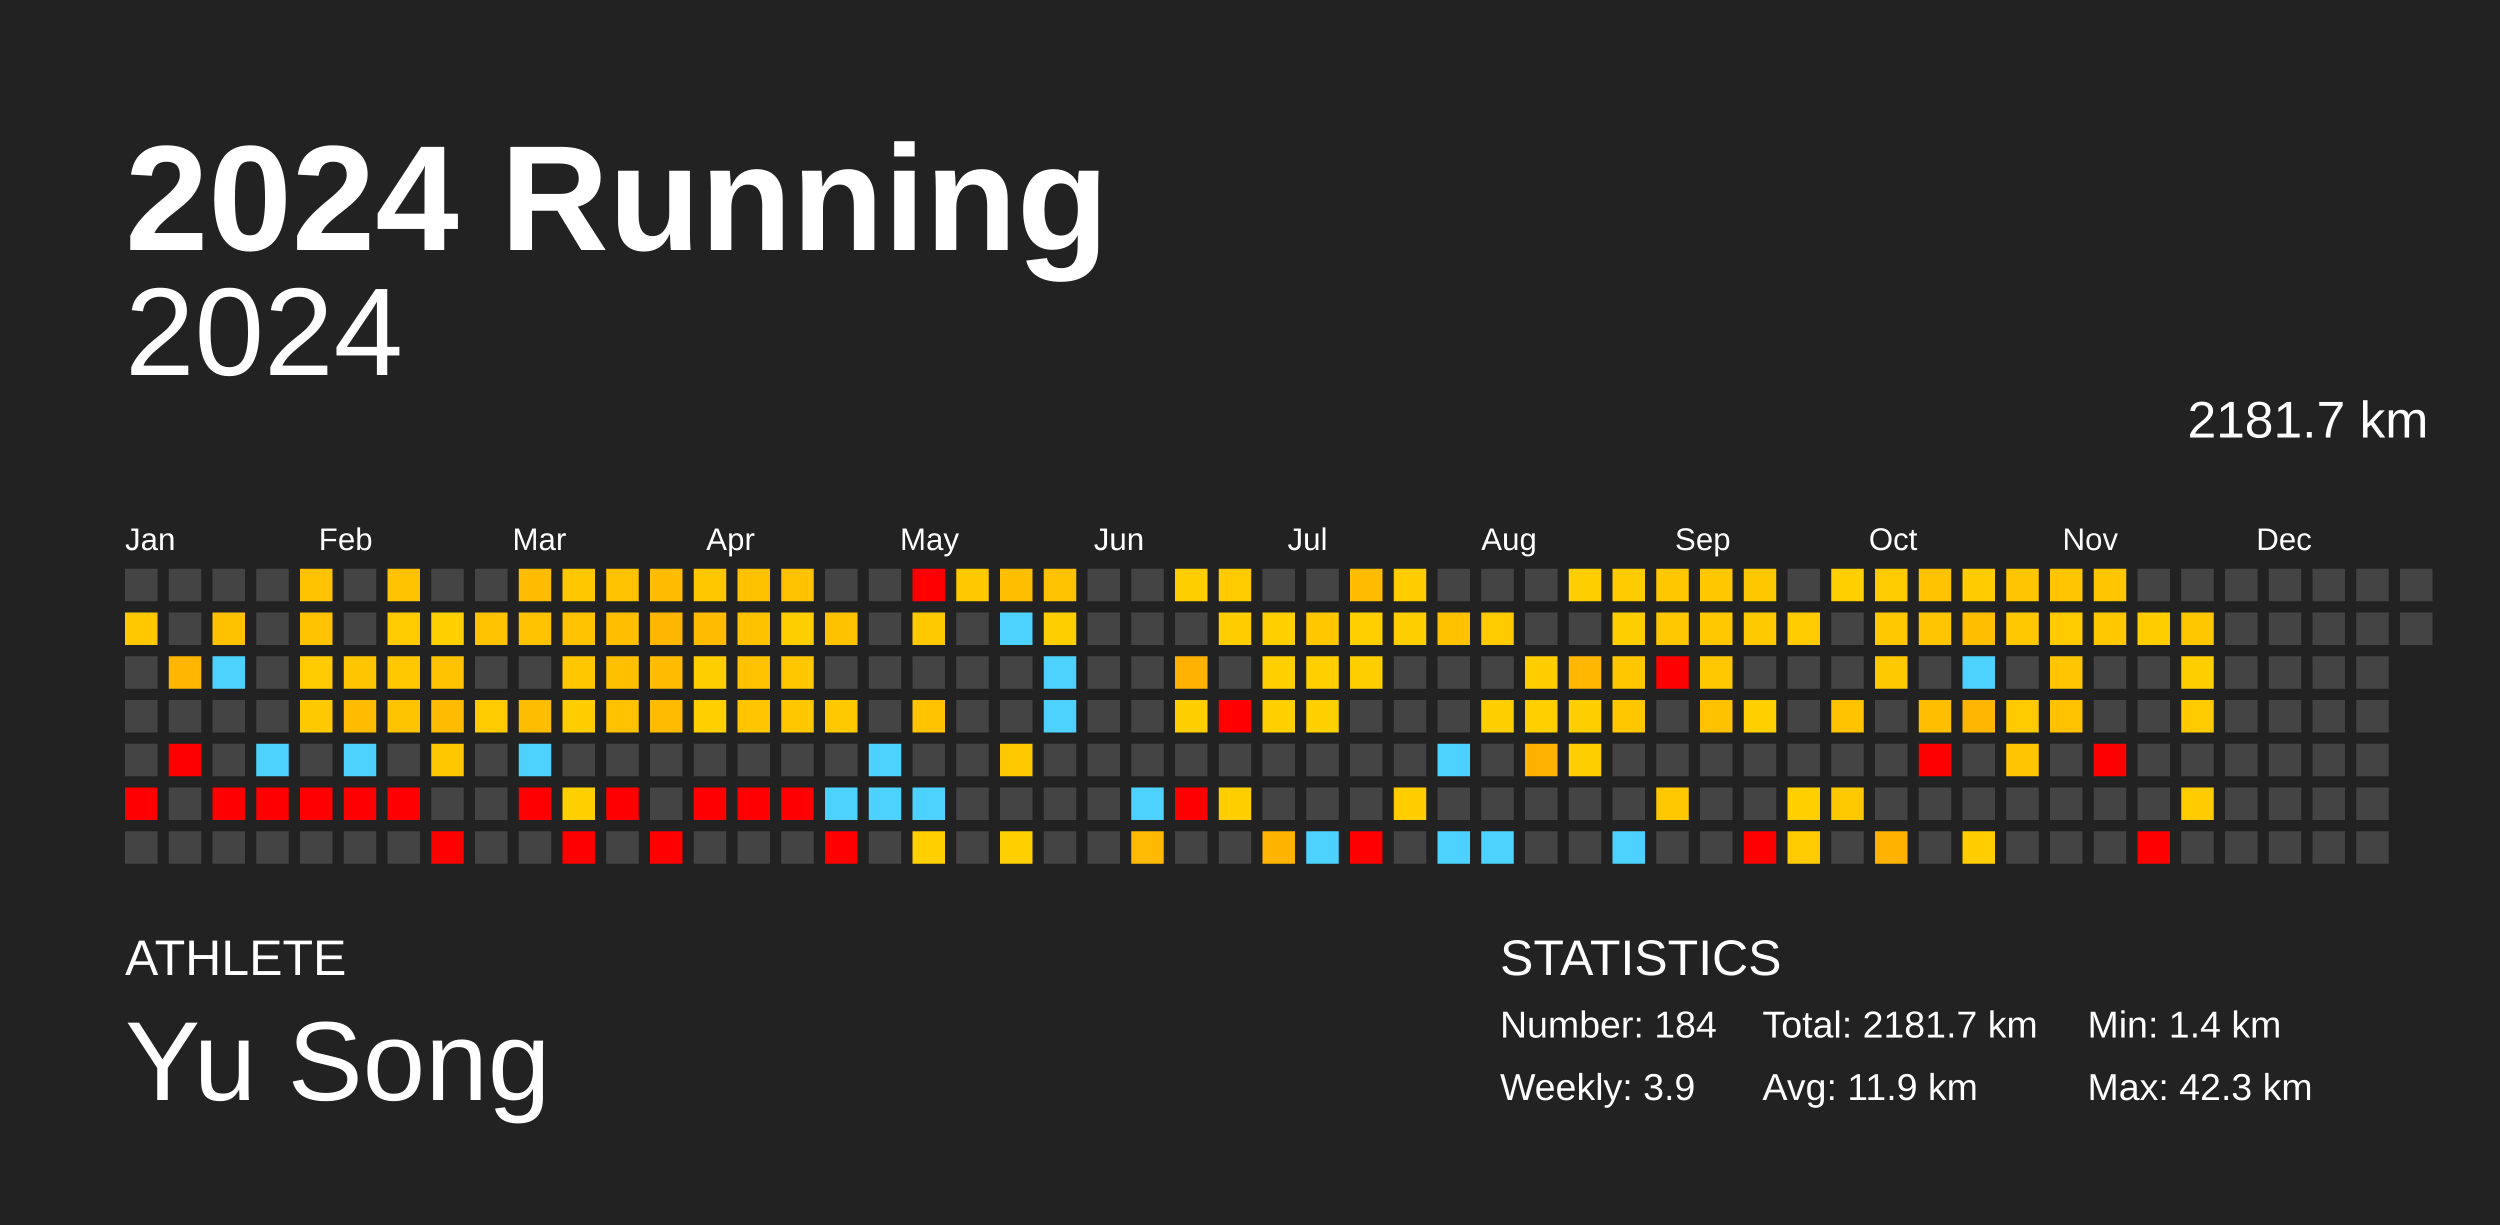
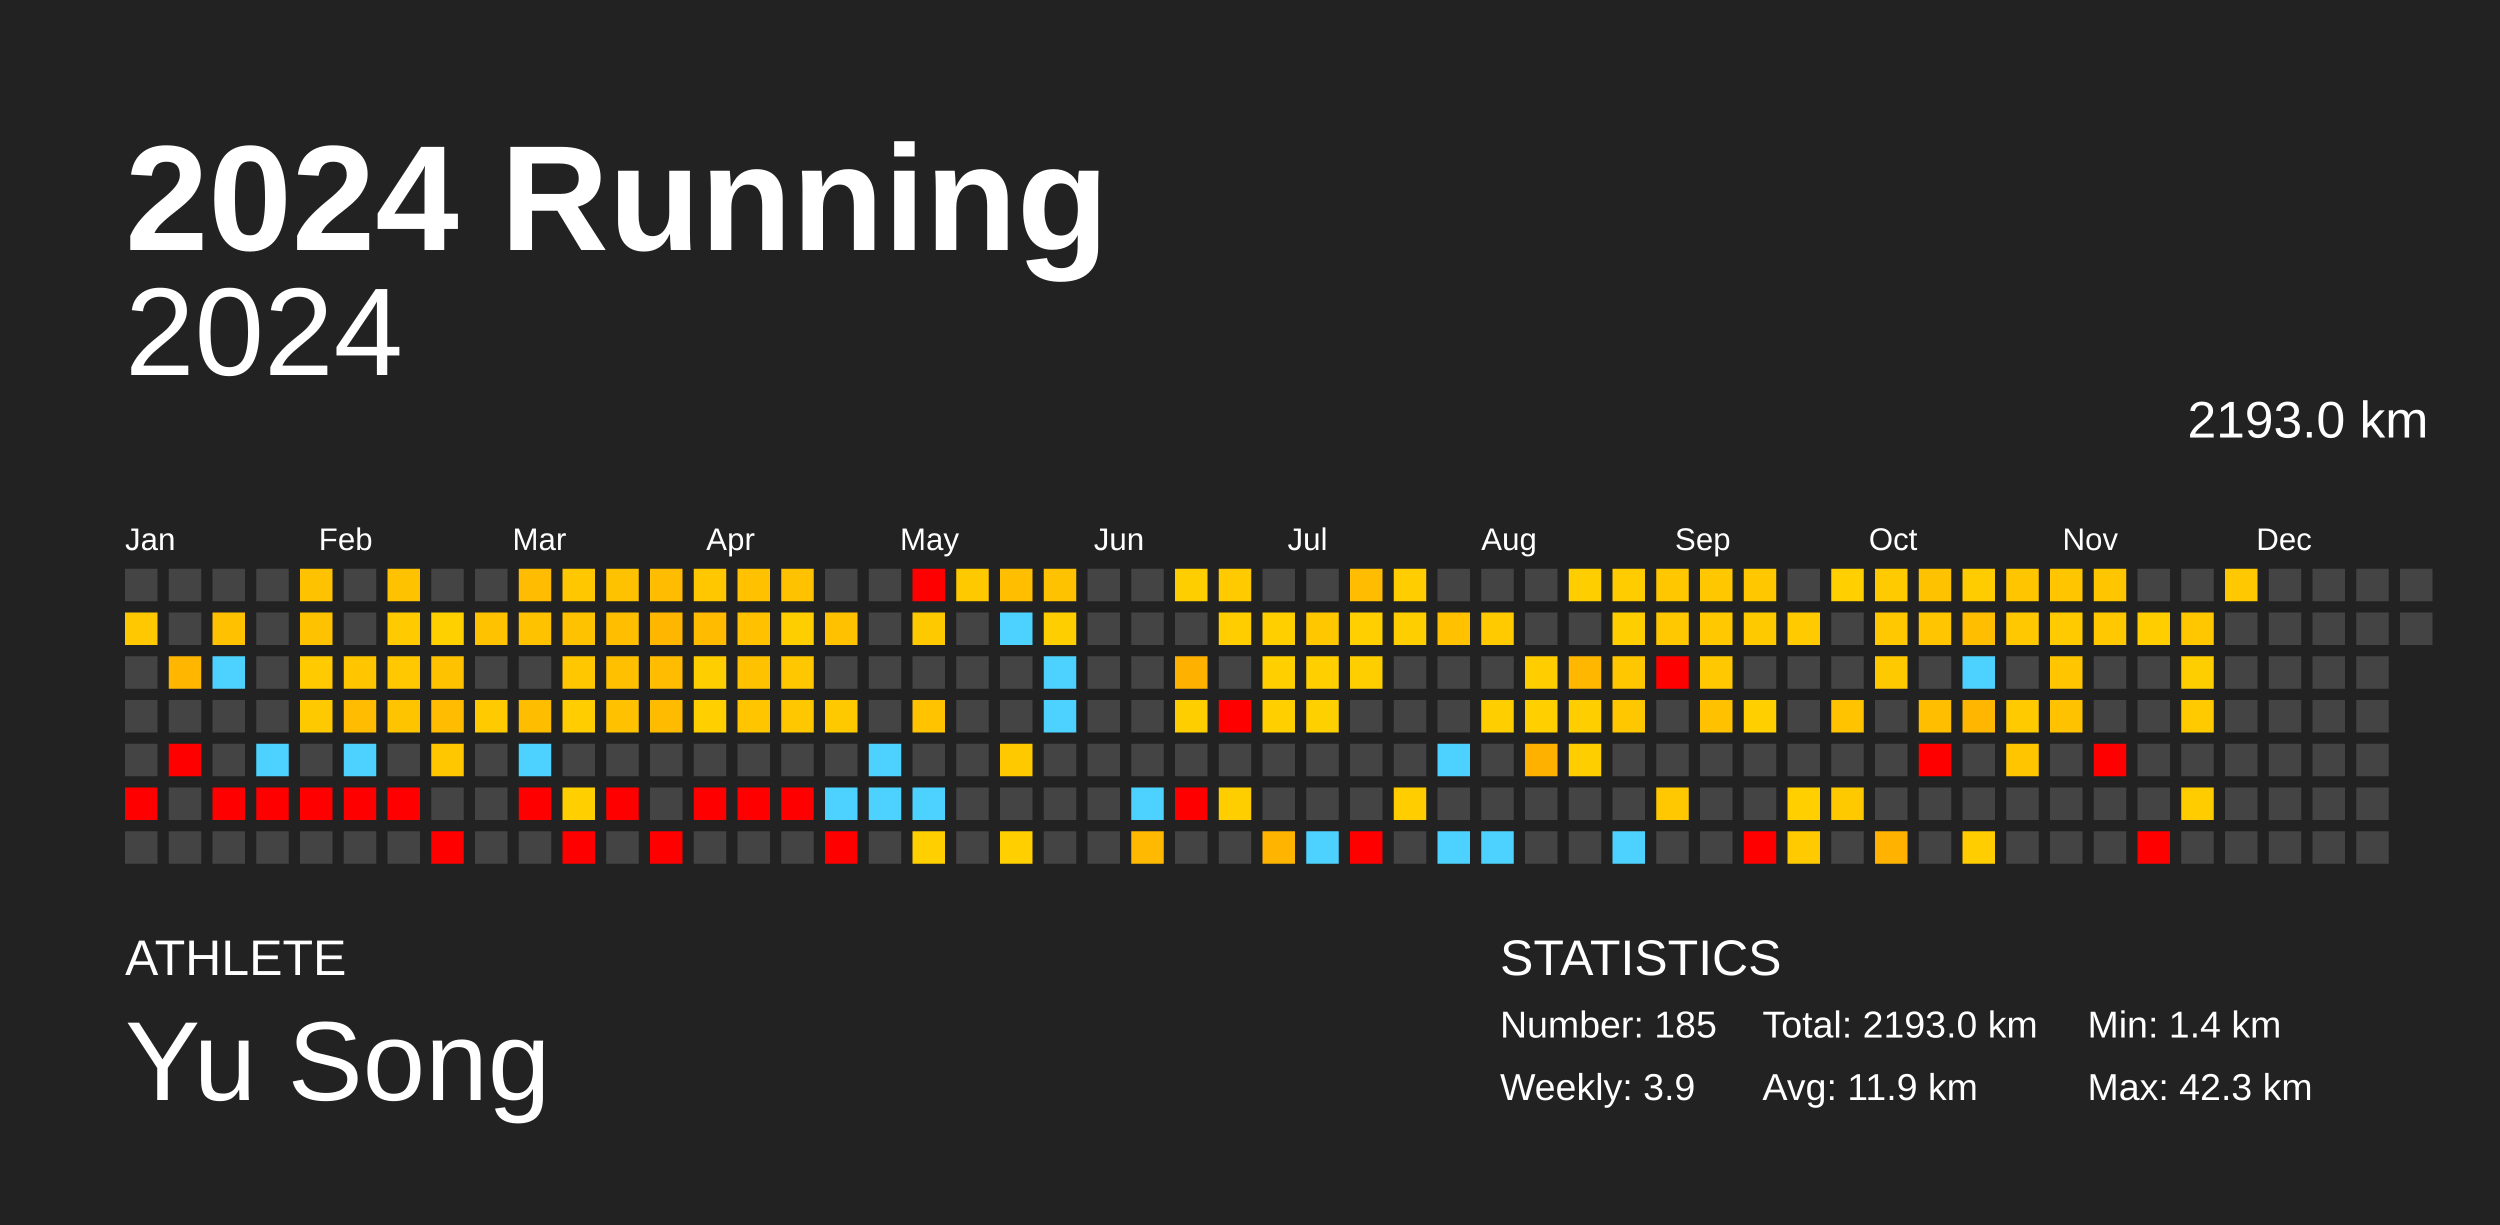
<svg xmlns="http://www.w3.org/2000/svg" baseProfile="full" height="98mm" version="1.1" viewBox="0,0,200,98" width="200mm">
  <defs />
  <rect fill="#222222" height="98" width="200" x="0" y="0" />
  <text fill="#FFFFFF" style="font-size:12px; font-family:Arial; font-weight:bold;" x="10" y="20">2024 Running</text>
  <text fill="#FFFFFF" style="font-size:4px; font-family:Arial" x="10" y="78">ATHLETE</text>
  <text fill="#FFFFFF" style="font-size:9px; font-family:Arial" x="10" y="88">Yu Song</text>
  <text fill="#FFFFFF" style="font-size:4px; font-family:Arial" x="120" y="78">STATISTICS</text>
-   <text fill="#FFFFFF" style="font-size:3px; font-family:Arial" x="120" y="83">Number: 184</text>
+   <text fill="#FFFFFF" style="font-size:3px; font-family:Arial" x="120" y="83">Number: 185</text>
  <text fill="#FFFFFF" style="font-size:3px; font-family:Arial" x="120" y="88">Weekly: 3.9</text>
-   <text fill="#FFFFFF" style="font-size:3px; font-family:Arial" x="141" y="83">Total: 2181.7 km</text>
+   <text fill="#FFFFFF" style="font-size:3px; font-family:Arial" x="141" y="83">Total: 2193.0 km</text>
  <text fill="#FFFFFF" style="font-size:3px; font-family:Arial" x="141" y="88">Avg: 11.9 km</text>
  <text fill="#FFFFFF" style="font-size:3px; font-family:Arial" x="167" y="83">Min: 1.4 km</text>
  <text fill="#FFFFFF" style="font-size:3px; font-family:Arial" x="167" y="88">Max: 42.3 km</text>
  <text alignment-baseline="hanging" fill="#FFFFFF" style="font-size:10.0px; font-family:Arial;" x="10" y="30">2024</text>
-   <text alignment-baseline="hanging" fill="#FFFFFF" style="font-size:4.125px; font-family:Arial;" x="175" y="35">2181.7 km</text>
+   <text alignment-baseline="hanging" fill="#FFFFFF" style="font-size:4.125px; font-family:Arial;" x="175" y="35">2193.0 km</text>
  <text fill="#FFFFFF" style="font-size:2.5px; font-family:Arial" x="10.0" y="44">Jan</text>
  <text fill="#FFFFFF" style="font-size:2.5px; font-family:Arial" x="25.5" y="44">Feb</text>
  <text fill="#FFFFFF" style="font-size:2.5px; font-family:Arial" x="41.0" y="44">Mar</text>
  <text fill="#FFFFFF" style="font-size:2.5px; font-family:Arial" x="56.5" y="44">Apr</text>
  <text fill="#FFFFFF" style="font-size:2.5px; font-family:Arial" x="72.0" y="44">May</text>
  <text fill="#FFFFFF" style="font-size:2.5px; font-family:Arial" x="87.5" y="44">Jun</text>
  <text fill="#FFFFFF" style="font-size:2.5px; font-family:Arial" x="103.0" y="44">Jul</text>
  <text fill="#FFFFFF" style="font-size:2.5px; font-family:Arial" x="118.5" y="44">Aug</text>
  <text fill="#FFFFFF" style="font-size:2.5px; font-family:Arial" x="134.0" y="44">Sep</text>
  <text fill="#FFFFFF" style="font-size:2.5px; font-family:Arial" x="149.5" y="44">Oct</text>
  <text fill="#FFFFFF" style="font-size:2.5px; font-family:Arial" x="165.0" y="44">Nov</text>
  <text fill="#FFFFFF" style="font-size:2.5px; font-family:Arial" x="180.5" y="44">Dec</text>
  <rect fill="#444444" height="2.6" width="2.6" x="10.0" y="45.5" />
  <rect fill="#ffc800" height="2.6" width="2.6" x="10.0" y="49.0" />
  <rect fill="#444444" height="2.6" width="2.6" x="10.0" y="52.5" />
  <rect fill="#444444" height="2.6" width="2.6" x="10.0" y="56.0" />
  <rect fill="#444444" height="2.6" width="2.6" x="10.0" y="59.5" />
  <rect fill="red" height="2.6" width="2.6" x="10.0" y="63.0" />
  <rect fill="#444444" height="2.6" width="2.6" x="10.0" y="66.5" />
  <rect fill="#444444" height="2.6" width="2.6" x="13.5" y="45.5" />
  <rect fill="#444444" height="2.6" width="2.6" x="13.5" y="49.0" />
  <rect fill="#ffb600" height="2.6" width="2.6" x="13.5" y="52.5" />
  <rect fill="#444444" height="2.6" width="2.6" x="13.5" y="56.0" />
  <rect fill="red" height="2.6" width="2.6" x="13.5" y="59.5" />
  <rect fill="#444444" height="2.6" width="2.6" x="13.5" y="63.0" />
  <rect fill="#444444" height="2.6" width="2.6" x="13.5" y="66.5" />
  <rect fill="#444444" height="2.6" width="2.6" x="17.0" y="45.5" />
  <rect fill="#ffc100" height="2.6" width="2.6" x="17.0" y="49.0" />
  <rect fill="#4dd2ff" height="2.6" width="2.6" x="17.0" y="52.5" />
  <rect fill="#444444" height="2.6" width="2.6" x="17.0" y="56.0" />
  <rect fill="#444444" height="2.6" width="2.6" x="17.0" y="59.5" />
  <rect fill="red" height="2.6" width="2.6" x="17.0" y="63.0" />
  <rect fill="#444444" height="2.6" width="2.6" x="17.0" y="66.5" />
  <rect fill="#444444" height="2.6" width="2.6" x="20.5" y="45.5" />
  <rect fill="#444444" height="2.6" width="2.6" x="20.5" y="49.0" />
  <rect fill="#444444" height="2.6" width="2.6" x="20.5" y="52.5" />
  <rect fill="#444444" height="2.6" width="2.6" x="20.5" y="56.0" />
  <rect fill="#4dd2ff" height="2.6" width="2.6" x="20.5" y="59.5" />
  <rect fill="red" height="2.6" width="2.6" x="20.5" y="63.0" />
  <rect fill="#444444" height="2.6" width="2.6" x="20.5" y="66.5" />
  <rect fill="#ffc200" height="2.6" width="2.6" x="24.0" y="45.5" />
  <rect fill="#ffc200" height="2.6" width="2.6" x="24.0" y="49.0" />
  <rect fill="#ffca00" height="2.6" width="2.6" x="24.0" y="52.5" />
  <rect fill="#ffc900" height="2.6" width="2.6" x="24.0" y="56.0" />
  <rect fill="#444444" height="2.6" width="2.6" x="24.0" y="59.5" />
  <rect fill="red" height="2.6" width="2.6" x="24.0" y="63.0" />
  <rect fill="#444444" height="2.6" width="2.6" x="24.0" y="66.5" />
  <rect fill="#444444" height="2.6" width="2.6" x="27.5" y="45.5" />
  <rect fill="#444444" height="2.6" width="2.6" x="27.5" y="49.0" />
  <rect fill="#ffc600" height="2.6" width="2.6" x="27.5" y="52.5" />
  <rect fill="#ffbc00" height="2.6" width="2.6" x="27.5" y="56.0" />
  <rect fill="#4dd2ff" height="2.6" width="2.6" x="27.5" y="59.5" />
  <rect fill="red" height="2.6" width="2.6" x="27.5" y="63.0" />
  <rect fill="#444444" height="2.6" width="2.6" x="27.5" y="66.5" />
  <rect fill="#ffc200" height="2.6" width="2.6" x="31.0" y="45.5" />
  <rect fill="#ffca00" height="2.6" width="2.6" x="31.0" y="49.0" />
  <rect fill="#ffc800" height="2.6" width="2.6" x="31.0" y="52.5" />
  <rect fill="#ffc400" height="2.6" width="2.6" x="31.0" y="56.0" />
  <rect fill="#444444" height="2.6" width="2.6" x="31.0" y="59.5" />
  <rect fill="red" height="2.6" width="2.6" x="31.0" y="63.0" />
  <rect fill="#444444" height="2.6" width="2.6" x="31.0" y="66.5" />
  <rect fill="#444444" height="2.6" width="2.6" x="34.5" y="45.5" />
  <rect fill="#ffd000" height="2.6" width="2.6" x="34.5" y="49.0" />
  <rect fill="#ffc200" height="2.6" width="2.6" x="34.5" y="52.5" />
  <rect fill="#ffbc00" height="2.6" width="2.6" x="34.5" y="56.0" />
  <rect fill="#ffc700" height="2.6" width="2.6" x="34.5" y="59.5" />
  <rect fill="#444444" height="2.6" width="2.6" x="34.5" y="63.0" />
  <rect fill="red" height="2.6" width="2.6" x="34.5" y="66.5" />
  <rect fill="#444444" height="2.6" width="2.6" x="38.0" y="45.5" />
  <rect fill="#ffc200" height="2.6" width="2.6" x="38.0" y="49.0" />
  <rect fill="#444444" height="2.6" width="2.6" x="38.0" y="52.5" />
  <rect fill="#ffca00" height="2.6" width="2.6" x="38.0" y="56.0" />
  <rect fill="#444444" height="2.6" width="2.6" x="38.0" y="59.5" />
  <rect fill="#444444" height="2.6" width="2.6" x="38.0" y="63.0" />
  <rect fill="#444444" height="2.6" width="2.6" x="38.0" y="66.5" />
  <rect fill="#ffbc00" height="2.6" width="2.6" x="41.5" y="45.5" />
  <rect fill="#ffc200" height="2.6" width="2.6" x="41.5" y="49.0" />
  <rect fill="#444444" height="2.6" width="2.6" x="41.5" y="52.5" />
  <rect fill="#ffbd00" height="2.6" width="2.6" x="41.5" y="56.0" />
  <rect fill="#4dd2ff" height="2.6" width="2.6" x="41.5" y="59.5" />
  <rect fill="red" height="2.6" width="2.6" x="41.5" y="63.0" />
  <rect fill="#444444" height="2.6" width="2.6" x="41.5" y="66.5" />
  <rect fill="#ffc700" height="2.6" width="2.6" x="45.0" y="45.5" />
  <rect fill="#ffc200" height="2.6" width="2.6" x="45.0" y="49.0" />
  <rect fill="#ffc700" height="2.6" width="2.6" x="45.0" y="52.5" />
  <rect fill="#ffcd00" height="2.6" width="2.6" x="45.0" y="56.0" />
  <rect fill="#444444" height="2.6" width="2.6" x="45.0" y="59.5" />
  <rect fill="#ffcf00" height="2.6" width="2.6" x="45.0" y="63.0" />
  <rect fill="red" height="2.6" width="2.6" x="45.0" y="66.5" />
  <rect fill="#ffc200" height="2.6" width="2.6" x="48.5" y="45.5" />
  <rect fill="#ffbf00" height="2.6" width="2.6" x="48.5" y="49.0" />
  <rect fill="#ffc000" height="2.6" width="2.6" x="48.5" y="52.5" />
  <rect fill="#ffc100" height="2.6" width="2.6" x="48.5" y="56.0" />
  <rect fill="#444444" height="2.6" width="2.6" x="48.5" y="59.5" />
  <rect fill="red" height="2.6" width="2.6" x="48.5" y="63.0" />
  <rect fill="#444444" height="2.6" width="2.6" x="48.5" y="66.5" />
  <rect fill="#ffbc00" height="2.6" width="2.6" x="52.0" y="45.5" />
  <rect fill="#ffb600" height="2.6" width="2.6" x="52.0" y="49.0" />
  <rect fill="#ffbc00" height="2.6" width="2.6" x="52.0" y="52.5" />
  <rect fill="#ffbb00" height="2.6" width="2.6" x="52.0" y="56.0" />
  <rect fill="#444444" height="2.6" width="2.6" x="52.0" y="59.5" />
  <rect fill="#444444" height="2.6" width="2.6" x="52.0" y="63.0" />
  <rect fill="red" height="2.6" width="2.6" x="52.0" y="66.5" />
  <rect fill="#ffc700" height="2.6" width="2.6" x="55.5" y="45.5" />
  <rect fill="#ffbb00" height="2.6" width="2.6" x="55.5" y="49.0" />
  <rect fill="#ffce00" height="2.6" width="2.6" x="55.5" y="52.5" />
  <rect fill="#ffcf00" height="2.6" width="2.6" x="55.5" y="56.0" />
  <rect fill="#444444" height="2.6" width="2.6" x="55.5" y="59.5" />
  <rect fill="red" height="2.6" width="2.6" x="55.5" y="63.0" />
  <rect fill="#444444" height="2.6" width="2.6" x="55.5" y="66.5" />
  <rect fill="#ffc100" height="2.6" width="2.6" x="59.0" y="45.5" />
  <rect fill="#ffc100" height="2.6" width="2.6" x="59.0" y="49.0" />
  <rect fill="#ffc200" height="2.6" width="2.6" x="59.0" y="52.5" />
  <rect fill="#ffc600" height="2.6" width="2.6" x="59.0" y="56.0" />
  <rect fill="#444444" height="2.6" width="2.6" x="59.0" y="59.5" />
  <rect fill="red" height="2.6" width="2.6" x="59.0" y="63.0" />
  <rect fill="#444444" height="2.6" width="2.6" x="59.0" y="66.5" />
  <rect fill="#ffc200" height="2.6" width="2.6" x="62.5" y="45.5" />
  <rect fill="#ffce00" height="2.6" width="2.6" x="62.5" y="49.0" />
  <rect fill="#ffc700" height="2.6" width="2.6" x="62.5" y="52.5" />
  <rect fill="#ffc700" height="2.6" width="2.6" x="62.5" y="56.0" />
  <rect fill="#444444" height="2.6" width="2.6" x="62.5" y="59.5" />
  <rect fill="red" height="2.6" width="2.6" x="62.5" y="63.0" />
  <rect fill="#444444" height="2.6" width="2.6" x="62.5" y="66.5" />
  <rect fill="#444444" height="2.6" width="2.6" x="66.0" y="45.5" />
  <rect fill="#ffc100" height="2.6" width="2.6" x="66.0" y="49.0" />
  <rect fill="#444444" height="2.6" width="2.6" x="66.0" y="52.5" />
  <rect fill="#ffc900" height="2.6" width="2.6" x="66.0" y="56.0" />
  <rect fill="#444444" height="2.6" width="2.6" x="66.0" y="59.5" />
  <rect fill="#4dd2ff" height="2.6" width="2.6" x="66.0" y="63.0" />
  <rect fill="red" height="2.6" width="2.6" x="66.0" y="66.5" />
  <rect fill="#444444" height="2.6" width="2.6" x="69.5" y="45.5" />
  <rect fill="#444444" height="2.6" width="2.6" x="69.5" y="49.0" />
  <rect fill="#444444" height="2.6" width="2.6" x="69.5" y="52.5" />
  <rect fill="#444444" height="2.6" width="2.6" x="69.5" y="56.0" />
  <rect fill="#4dd2ff" height="2.6" width="2.6" x="69.5" y="59.5" />
  <rect fill="#4dd2ff" height="2.6" width="2.6" x="69.5" y="63.0" />
  <rect fill="#444444" height="2.6" width="2.6" x="69.5" y="66.5" />
  <rect fill="red" height="2.6" width="2.6" x="73.0" y="45.5" />
  <rect fill="#ffc900" height="2.6" width="2.6" x="73.0" y="49.0" />
  <rect fill="#444444" height="2.6" width="2.6" x="73.0" y="52.5" />
  <rect fill="#ffc300" height="2.6" width="2.6" x="73.0" y="56.0" />
  <rect fill="#444444" height="2.6" width="2.6" x="73.0" y="59.5" />
  <rect fill="#4dd2ff" height="2.6" width="2.6" x="73.0" y="63.0" />
  <rect fill="#ffcf00" height="2.6" width="2.6" x="73.0" y="66.5" />
  <rect fill="#ffc900" height="2.6" width="2.6" x="76.5" y="45.5" />
  <rect fill="#444444" height="2.6" width="2.6" x="76.5" y="49.0" />
  <rect fill="#444444" height="2.6" width="2.6" x="76.5" y="52.5" />
  <rect fill="#444444" height="2.6" width="2.6" x="76.5" y="56.0" />
  <rect fill="#444444" height="2.6" width="2.6" x="76.5" y="59.5" />
  <rect fill="#444444" height="2.6" width="2.6" x="76.5" y="63.0" />
  <rect fill="#444444" height="2.6" width="2.6" x="76.5" y="66.5" />
  <rect fill="#ffbe00" height="2.6" width="2.6" x="80.0" y="45.5" />
  <rect fill="#4dd2ff" height="2.6" width="2.6" x="80.0" y="49.0" />
  <rect fill="#444444" height="2.6" width="2.6" x="80.0" y="52.5" />
  <rect fill="#444444" height="2.6" width="2.6" x="80.0" y="56.0" />
  <rect fill="#ffc900" height="2.6" width="2.6" x="80.0" y="59.5" />
  <rect fill="#444444" height="2.6" width="2.6" x="80.0" y="63.0" />
  <rect fill="#ffcf00" height="2.6" width="2.6" x="80.0" y="66.5" />
  <rect fill="#ffc200" height="2.6" width="2.6" x="83.5" y="45.5" />
  <rect fill="#ffce00" height="2.6" width="2.6" x="83.5" y="49.0" />
  <rect fill="#4dd2ff" height="2.6" width="2.6" x="83.5" y="52.5" />
  <rect fill="#4dd2ff" height="2.6" width="2.6" x="83.5" y="56.0" />
  <rect fill="#444444" height="2.6" width="2.6" x="83.5" y="59.5" />
  <rect fill="#444444" height="2.6" width="2.6" x="83.5" y="63.0" />
  <rect fill="#444444" height="2.6" width="2.6" x="83.5" y="66.5" />
  <rect fill="#444444" height="2.6" width="2.6" x="87.0" y="45.5" />
  <rect fill="#444444" height="2.6" width="2.6" x="87.0" y="49.0" />
  <rect fill="#444444" height="2.6" width="2.6" x="87.0" y="52.5" />
  <rect fill="#444444" height="2.6" width="2.6" x="87.0" y="56.0" />
  <rect fill="#444444" height="2.6" width="2.6" x="87.0" y="59.5" />
  <rect fill="#444444" height="2.6" width="2.6" x="87.0" y="63.0" />
  <rect fill="#444444" height="2.6" width="2.6" x="87.0" y="66.5" />
  <rect fill="#444444" height="2.6" width="2.6" x="90.5" y="45.5" />
  <rect fill="#444444" height="2.6" width="2.6" x="90.5" y="49.0" />
  <rect fill="#444444" height="2.6" width="2.6" x="90.5" y="52.5" />
  <rect fill="#444444" height="2.6" width="2.6" x="90.5" y="56.0" />
  <rect fill="#444444" height="2.6" width="2.6" x="90.5" y="59.5" />
  <rect fill="#4dd2ff" height="2.6" width="2.6" x="90.5" y="63.0" />
  <rect fill="#ffb900" height="2.6" width="2.6" x="90.5" y="66.5" />
  <rect fill="#ffce00" height="2.6" width="2.6" x="94.0" y="45.5" />
  <rect fill="#444444" height="2.6" width="2.6" x="94.0" y="49.0" />
  <rect fill="#ffb100" height="2.6" width="2.6" x="94.0" y="52.5" />
  <rect fill="#ffce00" height="2.6" width="2.6" x="94.0" y="56.0" />
  <rect fill="#444444" height="2.6" width="2.6" x="94.0" y="59.5" />
  <rect fill="red" height="2.6" width="2.6" x="94.0" y="63.0" />
  <rect fill="#444444" height="2.6" width="2.6" x="94.0" y="66.5" />
  <rect fill="#ffcb00" height="2.6" width="2.6" x="97.5" y="45.5" />
  <rect fill="#ffcd00" height="2.6" width="2.6" x="97.5" y="49.0" />
  <rect fill="#444444" height="2.6" width="2.6" x="97.5" y="52.5" />
  <rect fill="red" height="2.6" width="2.6" x="97.5" y="56.0" />
  <rect fill="#444444" height="2.6" width="2.6" x="97.5" y="59.5" />
  <rect fill="#ffce00" height="2.6" width="2.6" x="97.5" y="63.0" />
  <rect fill="#444444" height="2.6" width="2.6" x="97.5" y="66.5" />
  <rect fill="#444444" height="2.6" width="2.6" x="101.0" y="45.5" />
  <rect fill="#ffcf00" height="2.6" width="2.6" x="101.0" y="49.0" />
  <rect fill="#ffcf00" height="2.6" width="2.6" x="101.0" y="52.5" />
  <rect fill="#ffcf00" height="2.6" width="2.6" x="101.0" y="56.0" />
  <rect fill="#444444" height="2.6" width="2.6" x="101.0" y="59.5" />
  <rect fill="#444444" height="2.6" width="2.6" x="101.0" y="63.0" />
  <rect fill="#ffb500" height="2.6" width="2.6" x="101.0" y="66.5" />
  <rect fill="#444444" height="2.6" width="2.6" x="104.5" y="45.5" />
  <rect fill="#ffc700" height="2.6" width="2.6" x="104.5" y="49.0" />
  <rect fill="#ffcf00" height="2.6" width="2.6" x="104.5" y="52.5" />
  <rect fill="#ffd000" height="2.6" width="2.6" x="104.5" y="56.0" />
  <rect fill="#444444" height="2.6" width="2.6" x="104.5" y="59.5" />
  <rect fill="#444444" height="2.6" width="2.6" x="104.5" y="63.0" />
  <rect fill="#4dd2ff" height="2.6" width="2.6" x="104.5" y="66.5" />
  <rect fill="#ffbc00" height="2.6" width="2.6" x="108.0" y="45.5" />
  <rect fill="#ffcf00" height="2.6" width="2.6" x="108.0" y="49.0" />
  <rect fill="#ffce00" height="2.6" width="2.6" x="108.0" y="52.5" />
  <rect fill="#444444" height="2.6" width="2.6" x="108.0" y="56.0" />
  <rect fill="#444444" height="2.6" width="2.6" x="108.0" y="59.5" />
  <rect fill="#444444" height="2.6" width="2.6" x="108.0" y="63.0" />
  <rect fill="red" height="2.6" width="2.6" x="108.0" y="66.5" />
  <rect fill="#ffcd00" height="2.6" width="2.6" x="111.5" y="45.5" />
  <rect fill="#ffce00" height="2.6" width="2.6" x="111.5" y="49.0" />
  <rect fill="#444444" height="2.6" width="2.6" x="111.5" y="52.5" />
  <rect fill="#444444" height="2.6" width="2.6" x="111.5" y="56.0" />
  <rect fill="#444444" height="2.6" width="2.6" x="111.5" y="59.5" />
  <rect fill="#ffcd00" height="2.6" width="2.6" x="111.5" y="63.0" />
  <rect fill="#444444" height="2.6" width="2.6" x="111.5" y="66.5" />
  <rect fill="#444444" height="2.6" width="2.6" x="115.0" y="45.5" />
  <rect fill="#ffc100" height="2.6" width="2.6" x="115.0" y="49.0" />
  <rect fill="#444444" height="2.6" width="2.6" x="115.0" y="52.5" />
  <rect fill="#444444" height="2.6" width="2.6" x="115.0" y="56.0" />
  <rect fill="#4dd2ff" height="2.6" width="2.6" x="115.0" y="59.5" />
  <rect fill="#444444" height="2.6" width="2.6" x="115.0" y="63.0" />
  <rect fill="#4dd2ff" height="2.6" width="2.6" x="115.0" y="66.5" />
  <rect fill="#444444" height="2.6" width="2.6" x="118.5" y="45.5" />
  <rect fill="#ffcb00" height="2.6" width="2.6" x="118.5" y="49.0" />
  <rect fill="#444444" height="2.6" width="2.6" x="118.5" y="52.5" />
  <rect fill="#ffce00" height="2.6" width="2.6" x="118.5" y="56.0" />
  <rect fill="#444444" height="2.6" width="2.6" x="118.5" y="59.5" />
  <rect fill="#444444" height="2.6" width="2.6" x="118.5" y="63.0" />
  <rect fill="#4dd2ff" height="2.6" width="2.6" x="118.5" y="66.5" />
  <rect fill="#444444" height="2.6" width="2.6" x="122.0" y="45.5" />
  <rect fill="#444444" height="2.6" width="2.6" x="122.0" y="49.0" />
  <rect fill="#ffcd00" height="2.6" width="2.6" x="122.0" y="52.5" />
  <rect fill="#ffcf00" height="2.6" width="2.6" x="122.0" y="56.0" />
  <rect fill="#ffb100" height="2.6" width="2.6" x="122.0" y="59.5" />
  <rect fill="#444444" height="2.6" width="2.6" x="122.0" y="63.0" />
  <rect fill="#444444" height="2.6" width="2.6" x="122.0" y="66.5" />
  <rect fill="#ffce00" height="2.6" width="2.6" x="125.5" y="45.5" />
  <rect fill="#444444" height="2.6" width="2.6" x="125.5" y="49.0" />
  <rect fill="#ffb700" height="2.6" width="2.6" x="125.5" y="52.5" />
  <rect fill="#ffce00" height="2.6" width="2.6" x="125.5" y="56.0" />
  <rect fill="#ffce00" height="2.6" width="2.6" x="125.5" y="59.5" />
  <rect fill="#444444" height="2.6" width="2.6" x="125.5" y="63.0" />
  <rect fill="#444444" height="2.6" width="2.6" x="125.5" y="66.5" />
  <rect fill="#ffcc00" height="2.6" width="2.6" x="129.0" y="45.5" />
  <rect fill="#ffce00" height="2.6" width="2.6" x="129.0" y="49.0" />
  <rect fill="#ffc700" height="2.6" width="2.6" x="129.0" y="52.5" />
  <rect fill="#ffc700" height="2.6" width="2.6" x="129.0" y="56.0" />
  <rect fill="#444444" height="2.6" width="2.6" x="129.0" y="59.5" />
  <rect fill="#444444" height="2.6" width="2.6" x="129.0" y="63.0" />
  <rect fill="#4dd2ff" height="2.6" width="2.6" x="129.0" y="66.5" />
  <rect fill="#ffc700" height="2.6" width="2.6" x="132.5" y="45.5" />
  <rect fill="#ffc800" height="2.6" width="2.6" x="132.5" y="49.0" />
  <rect fill="red" height="2.6" width="2.6" x="132.5" y="52.5" />
  <rect fill="#444444" height="2.6" width="2.6" x="132.5" y="56.0" />
  <rect fill="#444444" height="2.6" width="2.6" x="132.5" y="59.5" />
  <rect fill="#ffc800" height="2.6" width="2.6" x="132.5" y="63.0" />
  <rect fill="#444444" height="2.6" width="2.6" x="132.5" y="66.5" />
  <rect fill="#ffc700" height="2.6" width="2.6" x="136.0" y="45.5" />
  <rect fill="#ffc800" height="2.6" width="2.6" x="136.0" y="49.0" />
  <rect fill="#ffc800" height="2.6" width="2.6" x="136.0" y="52.5" />
  <rect fill="#ffc100" height="2.6" width="2.6" x="136.0" y="56.0" />
  <rect fill="#444444" height="2.6" width="2.6" x="136.0" y="59.5" />
  <rect fill="#444444" height="2.6" width="2.6" x="136.0" y="63.0" />
  <rect fill="#444444" height="2.6" width="2.6" x="136.0" y="66.5" />
  <rect fill="#ffc700" height="2.6" width="2.6" x="139.5" y="45.5" />
  <rect fill="#ffc900" height="2.6" width="2.6" x="139.5" y="49.0" />
  <rect fill="#444444" height="2.6" width="2.6" x="139.5" y="52.5" />
  <rect fill="#ffcf00" height="2.6" width="2.6" x="139.5" y="56.0" />
  <rect fill="#444444" height="2.6" width="2.6" x="139.5" y="59.5" />
  <rect fill="#444444" height="2.6" width="2.6" x="139.5" y="63.0" />
  <rect fill="red" height="2.6" width="2.6" x="139.5" y="66.5" />
  <rect fill="#444444" height="2.6" width="2.6" x="143.0" y="45.5" />
  <rect fill="#ffca00" height="2.6" width="2.6" x="143.0" y="49.0" />
  <rect fill="#444444" height="2.6" width="2.6" x="143.0" y="52.5" />
  <rect fill="#444444" height="2.6" width="2.6" x="143.0" y="56.0" />
  <rect fill="#444444" height="2.6" width="2.6" x="143.0" y="59.5" />
  <rect fill="#ffcf00" height="2.6" width="2.6" x="143.0" y="63.0" />
  <rect fill="#ffcb00" height="2.6" width="2.6" x="143.0" y="66.5" />
  <rect fill="#ffcf00" height="2.6" width="2.6" x="146.5" y="45.5" />
  <rect fill="#444444" height="2.6" width="2.6" x="146.5" y="49.0" />
  <rect fill="#444444" height="2.6" width="2.6" x="146.5" y="52.5" />
  <rect fill="#ffc300" height="2.6" width="2.6" x="146.5" y="56.0" />
  <rect fill="#444444" height="2.6" width="2.6" x="146.5" y="59.5" />
  <rect fill="#ffc900" height="2.6" width="2.6" x="146.5" y="63.0" />
  <rect fill="#444444" height="2.6" width="2.6" x="146.5" y="66.5" />
  <rect fill="#ffca00" height="2.6" width="2.6" x="150.0" y="45.5" />
  <rect fill="#ffc800" height="2.6" width="2.6" x="150.0" y="49.0" />
  <rect fill="#ffc900" height="2.6" width="2.6" x="150.0" y="52.5" />
  <rect fill="#444444" height="2.6" width="2.6" x="150.0" y="56.0" />
  <rect fill="#444444" height="2.6" width="2.6" x="150.0" y="59.5" />
  <rect fill="#444444" height="2.6" width="2.6" x="150.0" y="63.0" />
  <rect fill="#ffb300" height="2.6" width="2.6" x="150.0" y="66.5" />
  <rect fill="#ffc200" height="2.6" width="2.6" x="153.5" y="45.5" />
  <rect fill="#ffc500" height="2.6" width="2.6" x="153.5" y="49.0" />
  <rect fill="#444444" height="2.6" width="2.6" x="153.5" y="52.5" />
  <rect fill="#ffbe00" height="2.6" width="2.6" x="153.5" y="56.0" />
  <rect fill="red" height="2.6" width="2.6" x="153.5" y="59.5" />
  <rect fill="#444444" height="2.6" width="2.6" x="153.5" y="63.0" />
  <rect fill="#444444" height="2.6" width="2.6" x="153.5" y="66.5" />
  <rect fill="#ffcc00" height="2.6" width="2.6" x="157.0" y="45.5" />
  <rect fill="#ffbf00" height="2.6" width="2.6" x="157.0" y="49.0" />
  <rect fill="#4dd2ff" height="2.6" width="2.6" x="157.0" y="52.5" />
  <rect fill="#ffb600" height="2.6" width="2.6" x="157.0" y="56.0" />
  <rect fill="#444444" height="2.6" width="2.6" x="157.0" y="59.5" />
  <rect fill="#444444" height="2.6" width="2.6" x="157.0" y="63.0" />
  <rect fill="#ffcd00" height="2.6" width="2.6" x="157.0" y="66.5" />
  <rect fill="#ffc600" height="2.6" width="2.6" x="160.5" y="45.5" />
  <rect fill="#ffc800" height="2.6" width="2.6" x="160.5" y="49.0" />
  <rect fill="#444444" height="2.6" width="2.6" x="160.5" y="52.5" />
  <rect fill="#ffca00" height="2.6" width="2.6" x="160.5" y="56.0" />
  <rect fill="#ffc600" height="2.6" width="2.6" x="160.5" y="59.5" />
  <rect fill="#444444" height="2.6" width="2.6" x="160.5" y="63.0" />
  <rect fill="#444444" height="2.6" width="2.6" x="160.5" y="66.5" />
  <rect fill="#ffc600" height="2.6" width="2.6" x="164.0" y="45.5" />
  <rect fill="#ffca00" height="2.6" width="2.6" x="164.0" y="49.0" />
  <rect fill="#ffc600" height="2.6" width="2.6" x="164.0" y="52.5" />
  <rect fill="#ffc200" height="2.6" width="2.6" x="164.0" y="56.0" />
  <rect fill="#444444" height="2.6" width="2.6" x="164.0" y="59.5" />
  <rect fill="#444444" height="2.6" width="2.6" x="164.0" y="63.0" />
  <rect fill="#444444" height="2.6" width="2.6" x="164.0" y="66.5" />
  <rect fill="#ffc600" height="2.6" width="2.6" x="167.5" y="45.5" />
  <rect fill="#ffc800" height="2.6" width="2.6" x="167.5" y="49.0" />
  <rect fill="#444444" height="2.6" width="2.6" x="167.5" y="52.5" />
  <rect fill="#444444" height="2.6" width="2.6" x="167.5" y="56.0" />
  <rect fill="red" height="2.6" width="2.6" x="167.5" y="59.5" />
  <rect fill="#444444" height="2.6" width="2.6" x="167.5" y="63.0" />
  <rect fill="#444444" height="2.6" width="2.6" x="167.5" y="66.5" />
  <rect fill="#444444" height="2.6" width="2.6" x="171.0" y="45.5" />
  <rect fill="#ffcd00" height="2.6" width="2.6" x="171.0" y="49.0" />
  <rect fill="#444444" height="2.6" width="2.6" x="171.0" y="52.5" />
  <rect fill="#444444" height="2.6" width="2.6" x="171.0" y="56.0" />
  <rect fill="#444444" height="2.6" width="2.6" x="171.0" y="59.5" />
  <rect fill="#444444" height="2.6" width="2.6" x="171.0" y="63.0" />
  <rect fill="red" height="2.6" width="2.6" x="171.0" y="66.5" />
  <rect fill="#444444" height="2.6" width="2.6" x="174.5" y="45.5" />
  <rect fill="#ffc700" height="2.6" width="2.6" x="174.5" y="49.0" />
  <rect fill="#ffce00" height="2.6" width="2.6" x="174.5" y="52.5" />
  <rect fill="#ffca00" height="2.6" width="2.6" x="174.5" y="56.0" />
  <rect fill="#444444" height="2.6" width="2.6" x="174.5" y="59.5" />
  <rect fill="#ffcc00" height="2.6" width="2.6" x="174.5" y="63.0" />
  <rect fill="#444444" height="2.6" width="2.6" x="174.5" y="66.5" />
-   <rect fill="#444444" height="2.6" width="2.6" x="178.0" y="45.5" />
+   <rect fill="#ffc800" height="2.6" width="2.6" x="178.0" y="45.5" />
  <rect fill="#444444" height="2.6" width="2.6" x="178.0" y="49.0" />
  <rect fill="#444444" height="2.6" width="2.6" x="178.0" y="52.5" />
  <rect fill="#444444" height="2.6" width="2.6" x="178.0" y="56.0" />
  <rect fill="#444444" height="2.6" width="2.6" x="178.0" y="59.5" />
  <rect fill="#444444" height="2.6" width="2.6" x="178.0" y="63.0" />
  <rect fill="#444444" height="2.6" width="2.6" x="178.0" y="66.5" />
  <rect fill="#444444" height="2.6" width="2.6" x="181.5" y="45.5" />
  <rect fill="#444444" height="2.6" width="2.6" x="181.5" y="49.0" />
  <rect fill="#444444" height="2.6" width="2.6" x="181.5" y="52.5" />
  <rect fill="#444444" height="2.6" width="2.6" x="181.5" y="56.0" />
  <rect fill="#444444" height="2.6" width="2.6" x="181.5" y="59.5" />
  <rect fill="#444444" height="2.6" width="2.6" x="181.5" y="63.0" />
  <rect fill="#444444" height="2.6" width="2.6" x="181.5" y="66.5" />
  <rect fill="#444444" height="2.6" width="2.6" x="185.0" y="45.5" />
  <rect fill="#444444" height="2.6" width="2.6" x="185.0" y="49.0" />
  <rect fill="#444444" height="2.6" width="2.6" x="185.0" y="52.5" />
  <rect fill="#444444" height="2.6" width="2.6" x="185.0" y="56.0" />
  <rect fill="#444444" height="2.6" width="2.6" x="185.0" y="59.5" />
  <rect fill="#444444" height="2.6" width="2.6" x="185.0" y="63.0" />
  <rect fill="#444444" height="2.6" width="2.6" x="185.0" y="66.5" />
  <rect fill="#444444" height="2.6" width="2.6" x="188.5" y="45.5" />
  <rect fill="#444444" height="2.6" width="2.6" x="188.5" y="49.0" />
  <rect fill="#444444" height="2.6" width="2.6" x="188.5" y="52.5" />
  <rect fill="#444444" height="2.6" width="2.6" x="188.5" y="56.0" />
  <rect fill="#444444" height="2.6" width="2.6" x="188.5" y="59.5" />
  <rect fill="#444444" height="2.6" width="2.6" x="188.5" y="63.0" />
  <rect fill="#444444" height="2.6" width="2.6" x="188.5" y="66.5" />
  <rect fill="#444444" height="2.6" width="2.6" x="192.0" y="45.5" />
  <rect fill="#444444" height="2.6" width="2.6" x="192.0" y="49.0" />
</svg>
